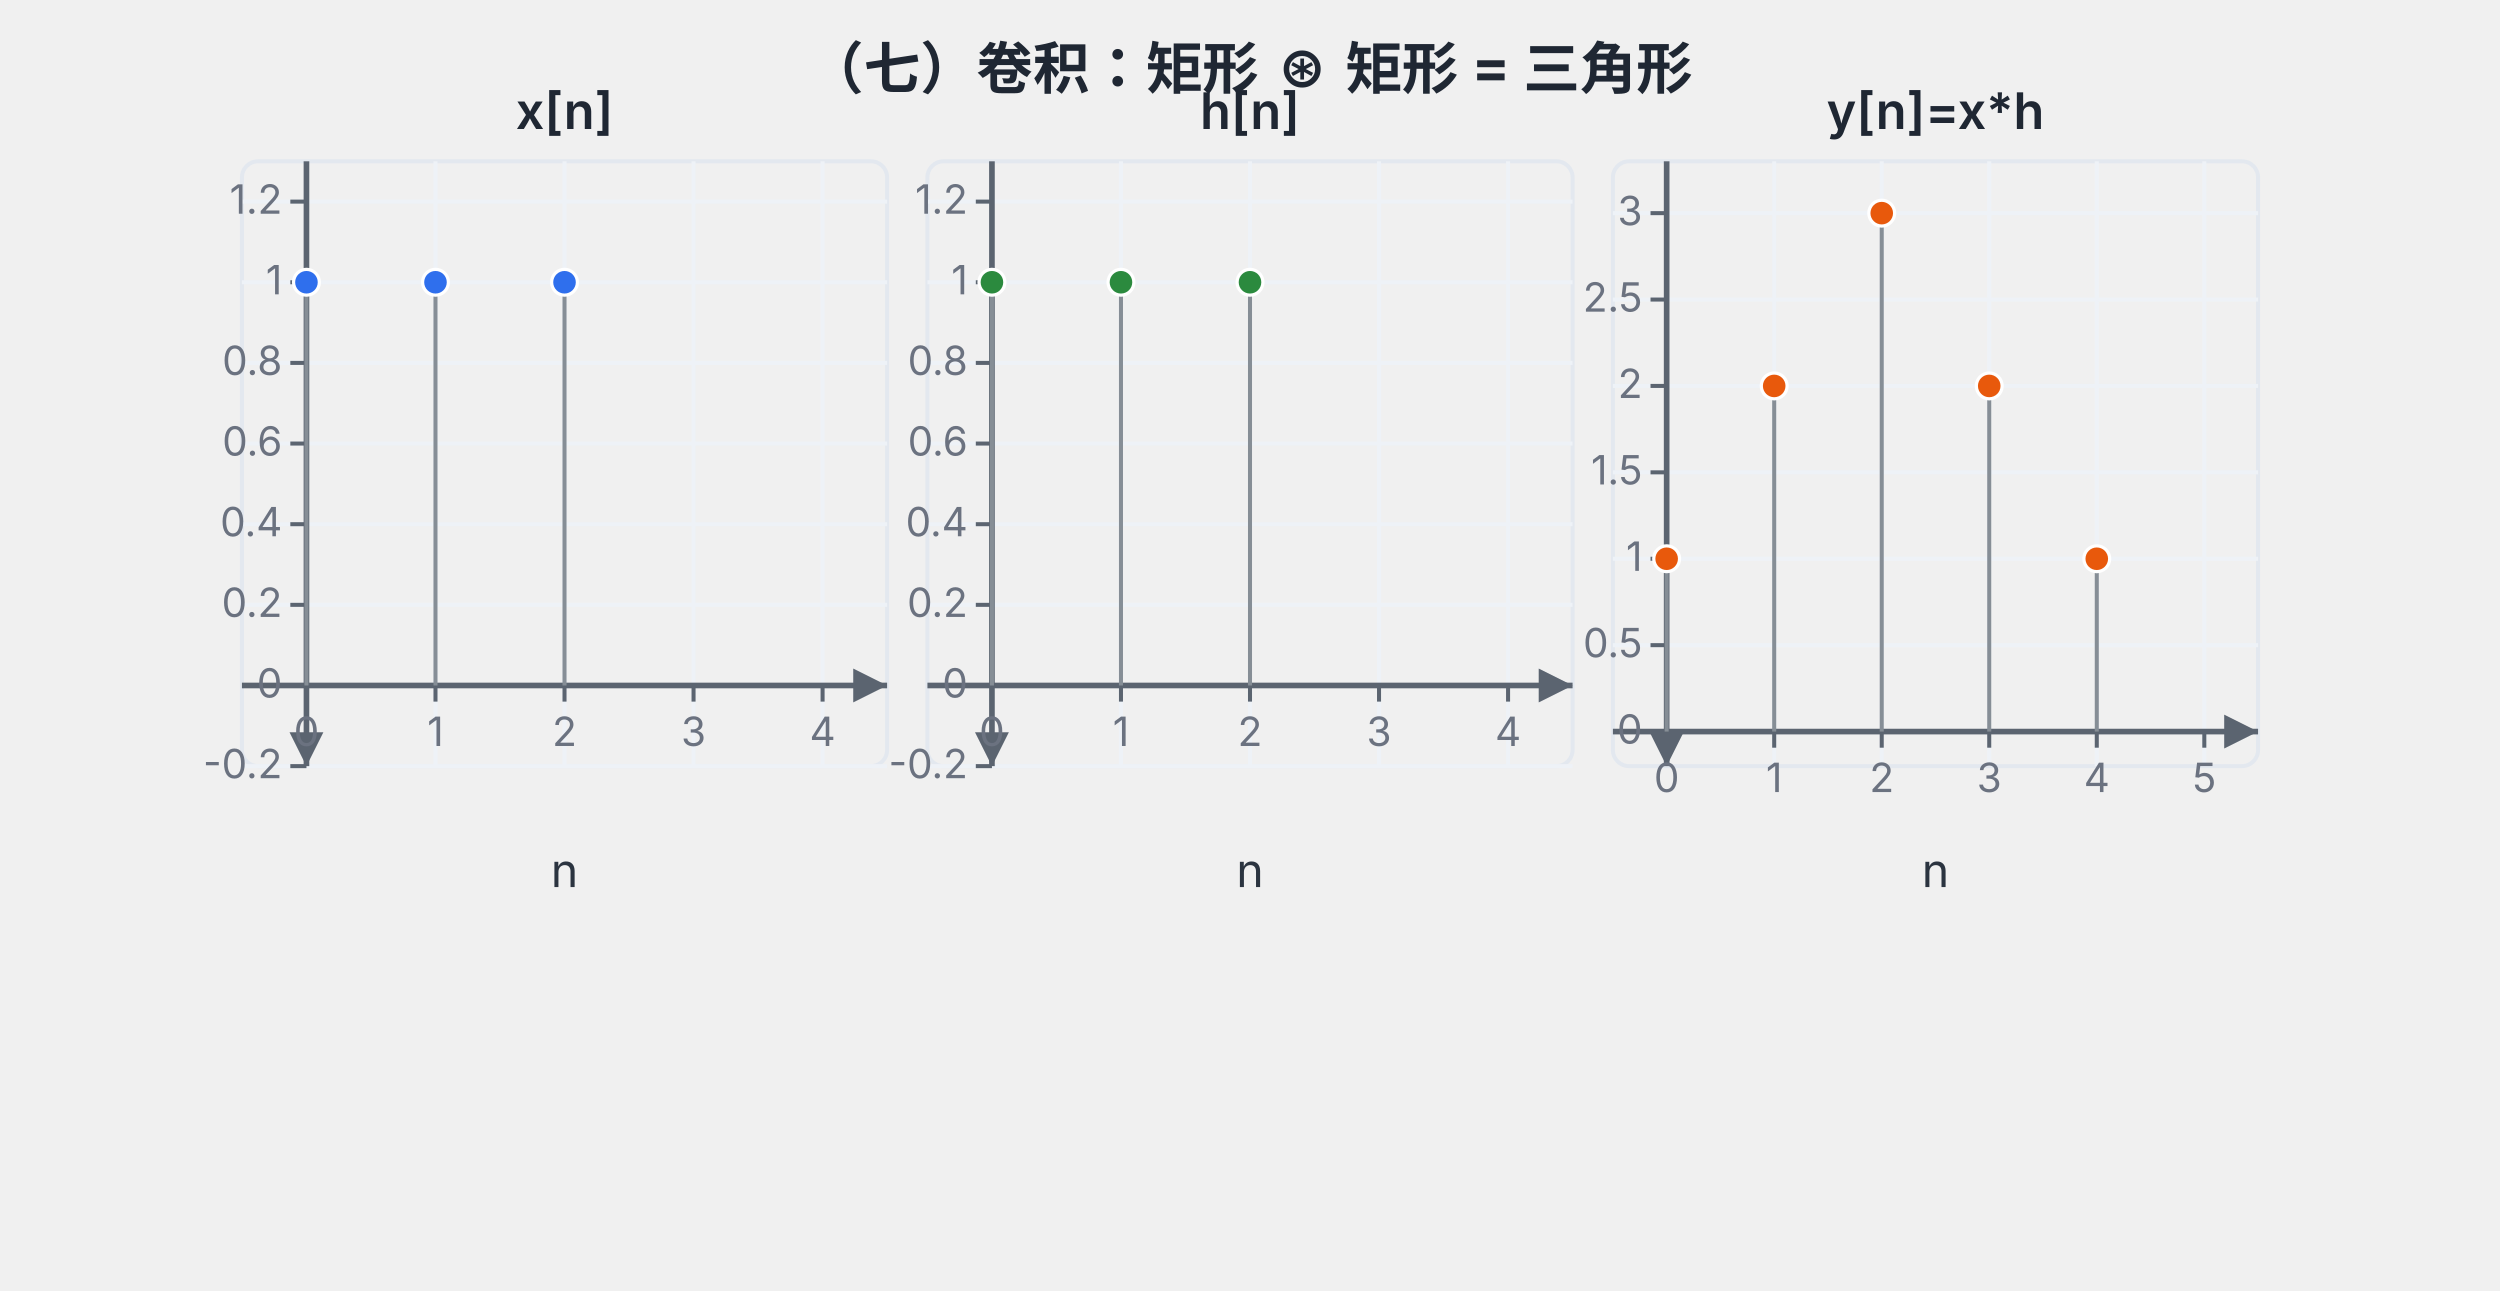
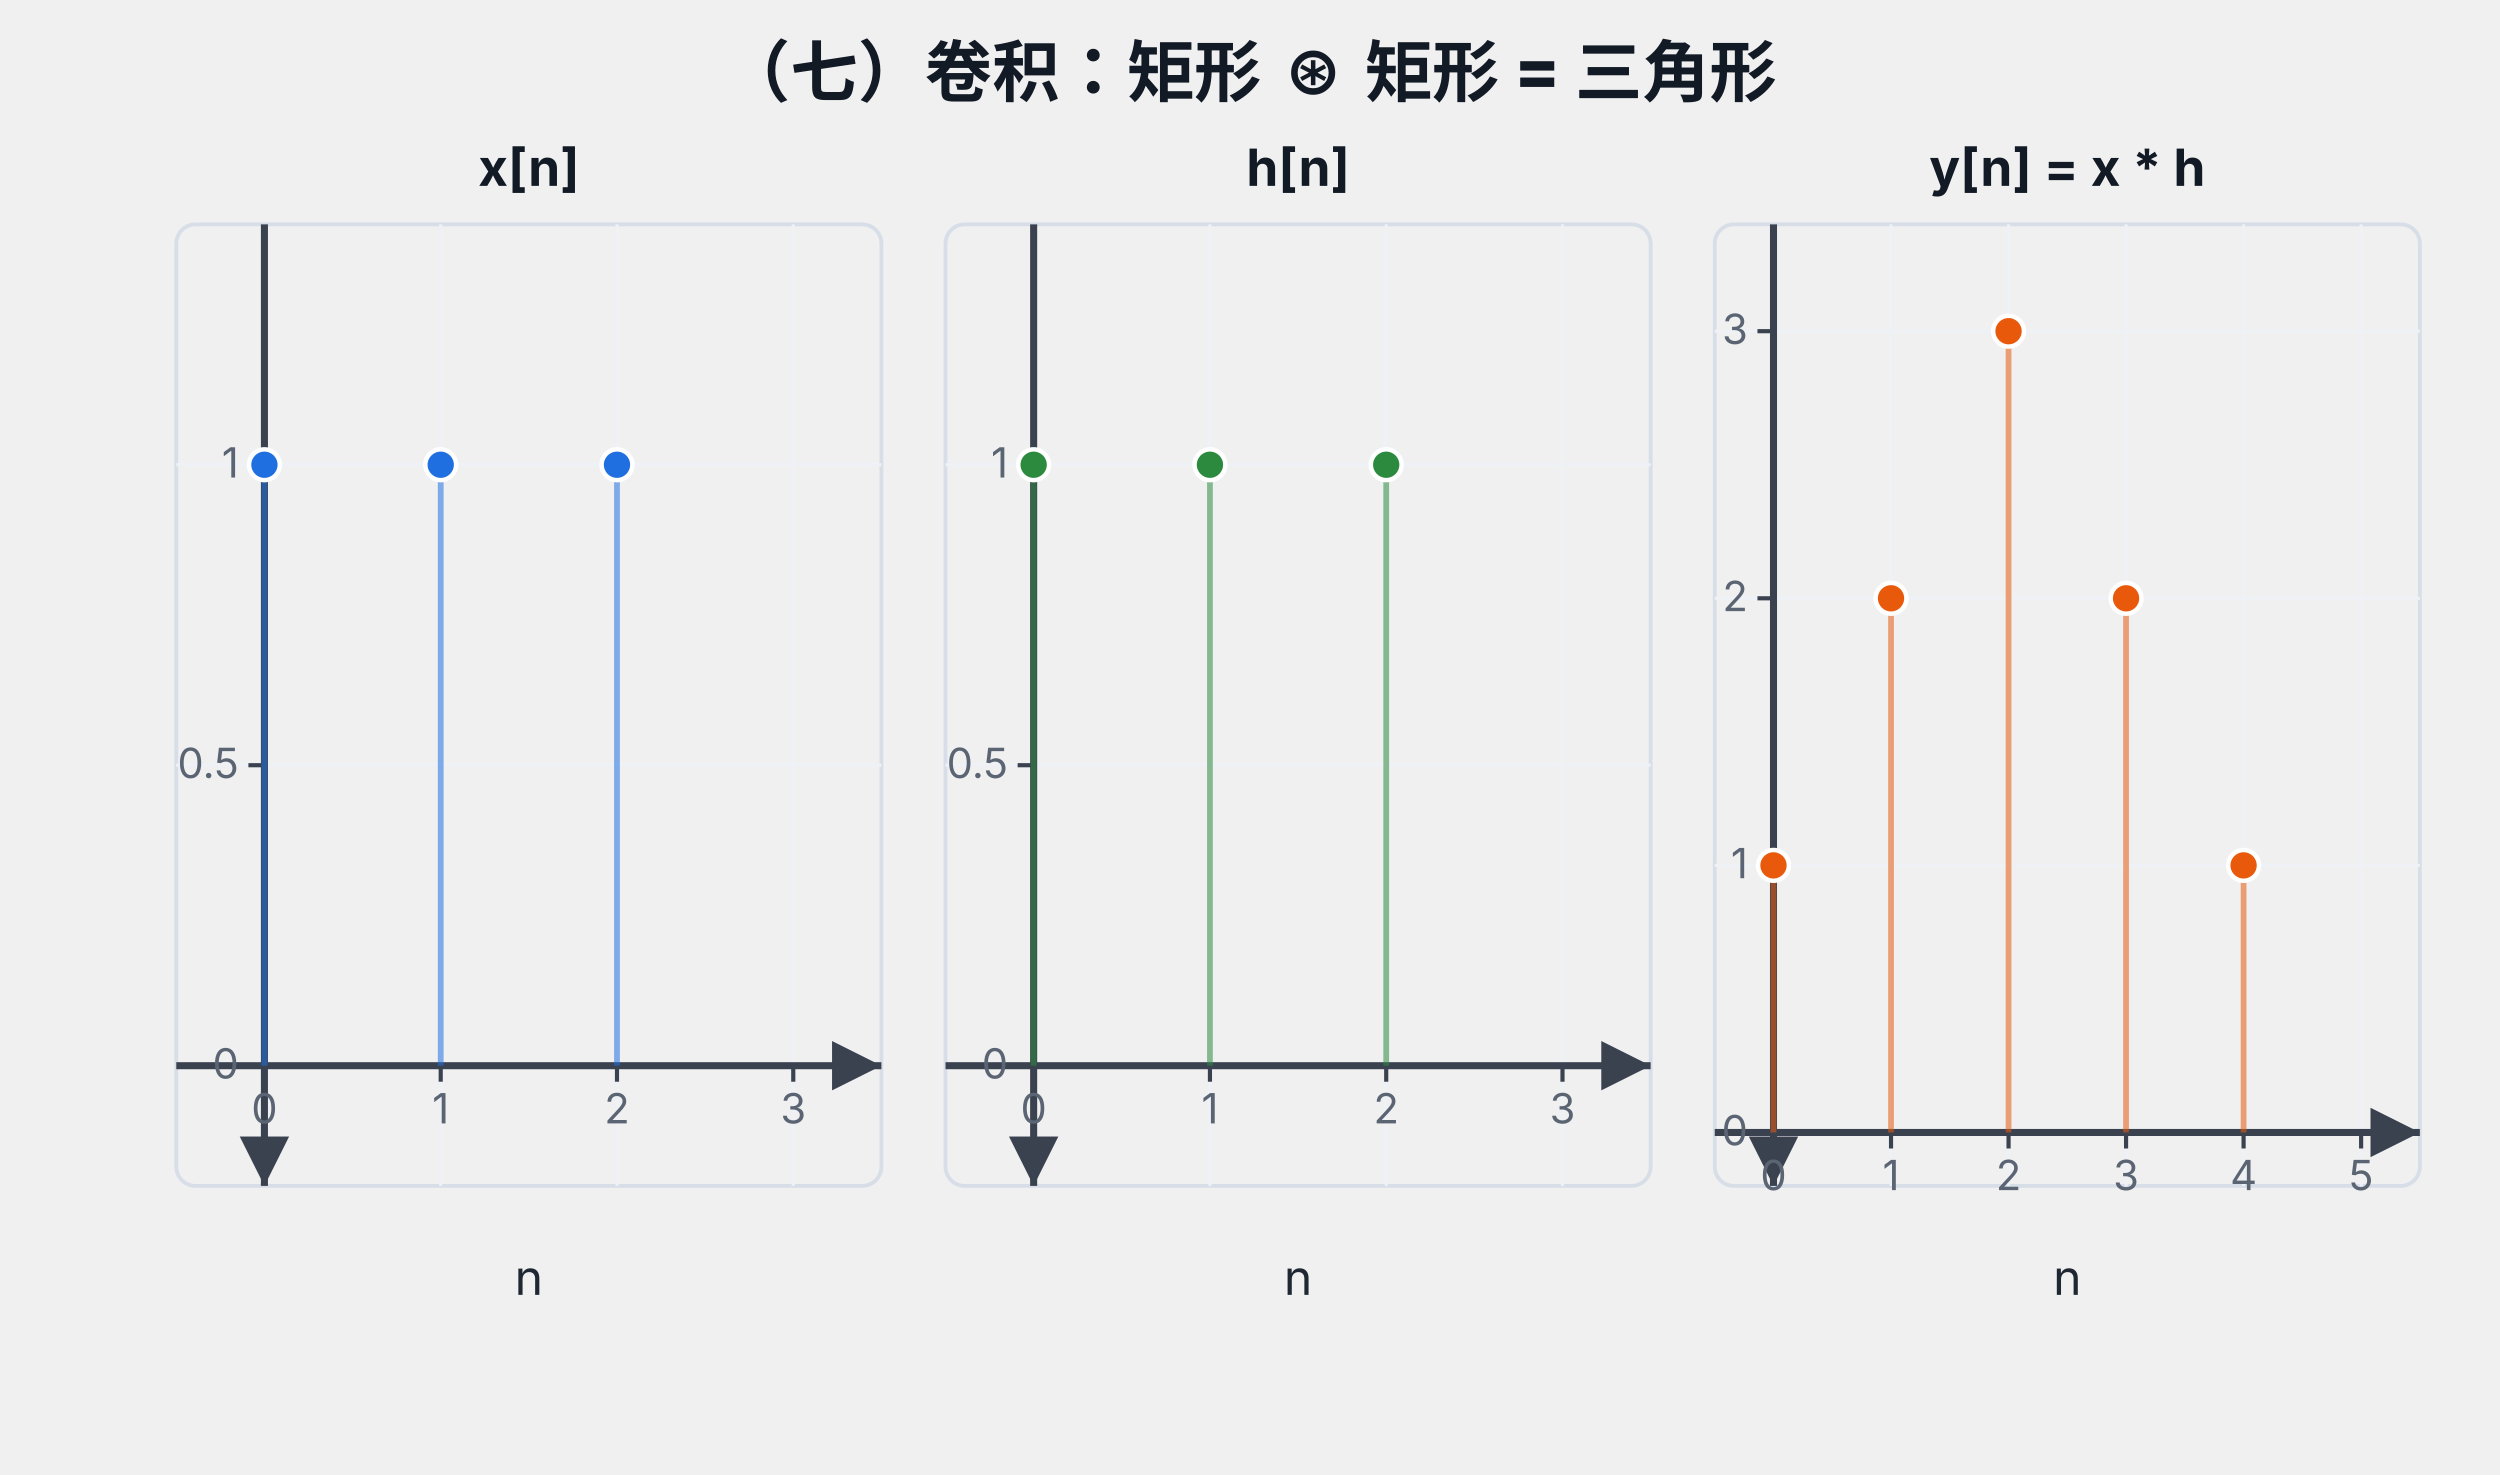
- <svg xmlns="http://www.w3.org/2000/svg" viewBox="0 0 620 320" width="100%" preserveAspectRatio="xMidYMid meet" style="max-width:620px;background:#ffffff;border:1px solid #e3e8ef;border-radius:8px;">
+ <svg xmlns="http://www.w3.org/2000/svg" viewBox="0 0 780 460" width="100%" preserveAspectRatio="xMidYMid meet" style="max-width:780px;background:#ffffff;border:1px solid #d7dee8;border-radius:10px;">
  <defs>
-     <marker id="arr" markerWidth="8" markerHeight="8" refX="6" refY="3" orient="auto" markerUnits="strokeWidth">
-       <path d="M0,0 L6,3 L0,6 Z" fill="#5b6470" />
+     <marker id="arr" markerWidth="10" markerHeight="10" refX="7" refY="3.5" orient="auto" markerUnits="strokeWidth">
+       <path d="M0,0 L7,3.5 L0,7 Z" fill="#3a4250" />
    </marker>
  </defs>
-   <text x="310.0" y="22" font-family="system-ui, -apple-system, 'Segoe UI', 'PingFang SC', 'Microsoft YaHei', sans-serif" font-size="14" font-weight="700" fill="#1f2733" text-anchor="middle">（七）卷积：矩形 ⊛ 矩形 = 三角形</text>
-   <rect x="60.00" y="40.00" width="160.00" height="150.00" fill="none" stroke="#e3e8ef" stroke-width="1" rx="4" />
-   <line x1="76.00" y1="40.00" x2="76.00" y2="190.00" stroke="#eef2f7" stroke-width="1" />
-   <line x1="108.00" y1="40.00" x2="108.00" y2="190.00" stroke="#eef2f7" stroke-width="1" />
-   <line x1="140.00" y1="40.00" x2="140.00" y2="190.00" stroke="#eef2f7" stroke-width="1" />
-   <line x1="172.00" y1="40.00" x2="172.00" y2="190.00" stroke="#eef2f7" stroke-width="1" />
-   <line x1="204.00" y1="40.00" x2="204.00" y2="190.00" stroke="#eef2f7" stroke-width="1" />
-   <line x1="60.00" y1="190.00" x2="220.00" y2="190.00" stroke="#eef2f7" stroke-width="1" />
-   <line x1="60.00" y1="170.00" x2="220.00" y2="170.00" stroke="#eef2f7" stroke-width="1" />
-   <line x1="60.00" y1="150.00" x2="220.00" y2="150.00" stroke="#eef2f7" stroke-width="1" />
-   <line x1="60.00" y1="130.00" x2="220.00" y2="130.00" stroke="#eef2f7" stroke-width="1" />
-   <line x1="60.00" y1="110.00" x2="220.00" y2="110.00" stroke="#eef2f7" stroke-width="1" />
-   <line x1="60.00" y1="90.00" x2="220.00" y2="90.00" stroke="#eef2f7" stroke-width="1" />
-   <line x1="60.00" y1="70.00" x2="220.00" y2="70.00" stroke="#eef2f7" stroke-width="1" />
-   <line x1="60.00" y1="50.00" x2="220.00" y2="50.00" stroke="#eef2f7" stroke-width="1" />
-   <line x1="60.00" y1="170.00" x2="220.00" y2="170.00" stroke="#5b6470" stroke-width="1.4" marker-end="url(#arr)" />
-   <line x1="76.00" y1="40.00" x2="76.00" y2="190.00" stroke="#5b6470" stroke-width="1.4" marker-end="url(#arr)" />
-   <line x1="76.00" y1="170.00" x2="76.00" y2="174.00" stroke="#5b6470" stroke-width="1" />
-   <text x="76.00" y="185.00" font-family="system-ui, -apple-system, 'Segoe UI', 'PingFang SC', 'Microsoft YaHei', sans-serif" font-size="10" fill="#6b7280" text-anchor="middle">0</text>
-   <line x1="108.00" y1="170.00" x2="108.00" y2="174.00" stroke="#5b6470" stroke-width="1" />
-   <text x="108.00" y="185.00" font-family="system-ui, -apple-system, 'Segoe UI', 'PingFang SC', 'Microsoft YaHei', sans-serif" font-size="10" fill="#6b7280" text-anchor="middle">1</text>
-   <line x1="140.00" y1="170.00" x2="140.00" y2="174.00" stroke="#5b6470" stroke-width="1" />
-   <text x="140.00" y="185.00" font-family="system-ui, -apple-system, 'Segoe UI', 'PingFang SC', 'Microsoft YaHei', sans-serif" font-size="10" fill="#6b7280" text-anchor="middle">2</text>
-   <line x1="172.00" y1="170.00" x2="172.00" y2="174.00" stroke="#5b6470" stroke-width="1" />
-   <text x="172.00" y="185.00" font-family="system-ui, -apple-system, 'Segoe UI', 'PingFang SC', 'Microsoft YaHei', sans-serif" font-size="10" fill="#6b7280" text-anchor="middle">3</text>
-   <line x1="204.00" y1="170.00" x2="204.00" y2="174.00" stroke="#5b6470" stroke-width="1" />
-   <text x="204.00" y="185.00" font-family="system-ui, -apple-system, 'Segoe UI', 'PingFang SC', 'Microsoft YaHei', sans-serif" font-size="10" fill="#6b7280" text-anchor="middle">4</text>
-   <line x1="76.00" y1="190.00" x2="72.00" y2="190.00" stroke="#5b6470" stroke-width="1" />
-   <text x="70.00" y="193.00" font-family="system-ui, -apple-system, 'Segoe UI', 'PingFang SC', 'Microsoft YaHei', sans-serif" font-size="10" fill="#6b7280" text-anchor="end">-0.2</text>
-   <line x1="76.00" y1="170.00" x2="72.00" y2="170.00" stroke="#5b6470" stroke-width="1" />
-   <text x="70.00" y="173.00" font-family="system-ui, -apple-system, 'Segoe UI', 'PingFang SC', 'Microsoft YaHei', sans-serif" font-size="10" fill="#6b7280" text-anchor="end">0</text>
-   <line x1="76.00" y1="150.00" x2="72.00" y2="150.00" stroke="#5b6470" stroke-width="1" />
-   <text x="70.00" y="153.00" font-family="system-ui, -apple-system, 'Segoe UI', 'PingFang SC', 'Microsoft YaHei', sans-serif" font-size="10" fill="#6b7280" text-anchor="end">0.2</text>
-   <line x1="76.00" y1="130.00" x2="72.00" y2="130.00" stroke="#5b6470" stroke-width="1" />
-   <text x="70.00" y="133.00" font-family="system-ui, -apple-system, 'Segoe UI', 'PingFang SC', 'Microsoft YaHei', sans-serif" font-size="10" fill="#6b7280" text-anchor="end">0.4</text>
-   <line x1="76.00" y1="110.00" x2="72.00" y2="110.00" stroke="#5b6470" stroke-width="1" />
-   <text x="70.00" y="113.00" font-family="system-ui, -apple-system, 'Segoe UI', 'PingFang SC', 'Microsoft YaHei', sans-serif" font-size="10" fill="#6b7280" text-anchor="end">0.6</text>
-   <line x1="76.00" y1="90.00" x2="72.00" y2="90.00" stroke="#5b6470" stroke-width="1" />
-   <text x="70.00" y="93.00" font-family="system-ui, -apple-system, 'Segoe UI', 'PingFang SC', 'Microsoft YaHei', sans-serif" font-size="10" fill="#6b7280" text-anchor="end">0.8</text>
-   <line x1="76.00" y1="70.00" x2="72.00" y2="70.00" stroke="#5b6470" stroke-width="1" />
-   <text x="70.00" y="73.00" font-family="system-ui, -apple-system, 'Segoe UI', 'PingFang SC', 'Microsoft YaHei', sans-serif" font-size="10" fill="#6b7280" text-anchor="end">1</text>
-   <line x1="76.00" y1="50.00" x2="72.00" y2="50.00" stroke="#5b6470" stroke-width="1" />
-   <text x="70.00" y="53.00" font-family="system-ui, -apple-system, 'Segoe UI', 'PingFang SC', 'Microsoft YaHei', sans-serif" font-size="10" fill="#6b7280" text-anchor="end">1.2</text>
-   <text x="140.00" y="220.00" font-family="system-ui, -apple-system, 'Segoe UI', 'PingFang SC', 'Microsoft YaHei', sans-serif" font-size="11.5" fill="#2b3440" text-anchor="middle">n</text>
-   <text x="140.00" y="32.00" font-family="system-ui, -apple-system, 'Segoe UI', 'PingFang SC', 'Microsoft YaHei', sans-serif" font-size="12.5" fill="#1f2733" font-weight="600" text-anchor="middle">x[n]</text>
-   <line x1="76.00" y1="170.00" x2="76.00" y2="70.00" stroke="#868e96" stroke-width="1" />
-   <circle cx="76.00" cy="70.00" r="3.2" fill="#2f6fed" stroke="#fff" stroke-width="0.8" />
-   <line x1="108.00" y1="170.00" x2="108.00" y2="70.00" stroke="#868e96" stroke-width="1" />
-   <circle cx="108.00" cy="70.00" r="3.2" fill="#2f6fed" stroke="#fff" stroke-width="0.8" />
-   <line x1="140.00" y1="170.00" x2="140.00" y2="70.00" stroke="#868e96" stroke-width="1" />
-   <circle cx="140.00" cy="70.00" r="3.2" fill="#2f6fed" stroke="#fff" stroke-width="0.8" />
-   <rect x="230.00" y="40.00" width="160.00" height="150.00" fill="none" stroke="#e3e8ef" stroke-width="1" rx="4" />
-   <line x1="246.00" y1="40.00" x2="246.00" y2="190.00" stroke="#eef2f7" stroke-width="1" />
-   <line x1="278.00" y1="40.00" x2="278.00" y2="190.00" stroke="#eef2f7" stroke-width="1" />
-   <line x1="310.00" y1="40.00" x2="310.00" y2="190.00" stroke="#eef2f7" stroke-width="1" />
-   <line x1="342.00" y1="40.00" x2="342.00" y2="190.00" stroke="#eef2f7" stroke-width="1" />
-   <line x1="374.00" y1="40.00" x2="374.00" y2="190.00" stroke="#eef2f7" stroke-width="1" />
-   <line x1="230.00" y1="190.00" x2="390.00" y2="190.00" stroke="#eef2f7" stroke-width="1" />
-   <line x1="230.00" y1="170.00" x2="390.00" y2="170.00" stroke="#eef2f7" stroke-width="1" />
-   <line x1="230.00" y1="150.00" x2="390.00" y2="150.00" stroke="#eef2f7" stroke-width="1" />
-   <line x1="230.00" y1="130.00" x2="390.00" y2="130.00" stroke="#eef2f7" stroke-width="1" />
-   <line x1="230.00" y1="110.00" x2="390.00" y2="110.00" stroke="#eef2f7" stroke-width="1" />
-   <line x1="230.00" y1="90.00" x2="390.00" y2="90.00" stroke="#eef2f7" stroke-width="1" />
-   <line x1="230.00" y1="70.00" x2="390.00" y2="70.00" stroke="#eef2f7" stroke-width="1" />
-   <line x1="230.00" y1="50.00" x2="390.00" y2="50.00" stroke="#eef2f7" stroke-width="1" />
-   <line x1="230.00" y1="170.00" x2="390.00" y2="170.00" stroke="#5b6470" stroke-width="1.4" marker-end="url(#arr)" />
-   <line x1="246.00" y1="40.00" x2="246.00" y2="190.00" stroke="#5b6470" stroke-width="1.4" marker-end="url(#arr)" />
-   <line x1="246.00" y1="170.00" x2="246.00" y2="174.00" stroke="#5b6470" stroke-width="1" />
-   <text x="246.00" y="185.00" font-family="system-ui, -apple-system, 'Segoe UI', 'PingFang SC', 'Microsoft YaHei', sans-serif" font-size="10" fill="#6b7280" text-anchor="middle">0</text>
-   <line x1="278.00" y1="170.00" x2="278.00" y2="174.00" stroke="#5b6470" stroke-width="1" />
-   <text x="278.00" y="185.00" font-family="system-ui, -apple-system, 'Segoe UI', 'PingFang SC', 'Microsoft YaHei', sans-serif" font-size="10" fill="#6b7280" text-anchor="middle">1</text>
-   <line x1="310.00" y1="170.00" x2="310.00" y2="174.00" stroke="#5b6470" stroke-width="1" />
-   <text x="310.00" y="185.00" font-family="system-ui, -apple-system, 'Segoe UI', 'PingFang SC', 'Microsoft YaHei', sans-serif" font-size="10" fill="#6b7280" text-anchor="middle">2</text>
-   <line x1="342.00" y1="170.00" x2="342.00" y2="174.00" stroke="#5b6470" stroke-width="1" />
-   <text x="342.00" y="185.00" font-family="system-ui, -apple-system, 'Segoe UI', 'PingFang SC', 'Microsoft YaHei', sans-serif" font-size="10" fill="#6b7280" text-anchor="middle">3</text>
-   <line x1="374.00" y1="170.00" x2="374.00" y2="174.00" stroke="#5b6470" stroke-width="1" />
-   <text x="374.00" y="185.00" font-family="system-ui, -apple-system, 'Segoe UI', 'PingFang SC', 'Microsoft YaHei', sans-serif" font-size="10" fill="#6b7280" text-anchor="middle">4</text>
-   <line x1="246.00" y1="190.00" x2="242.00" y2="190.00" stroke="#5b6470" stroke-width="1" />
-   <text x="240.00" y="193.00" font-family="system-ui, -apple-system, 'Segoe UI', 'PingFang SC', 'Microsoft YaHei', sans-serif" font-size="10" fill="#6b7280" text-anchor="end">-0.2</text>
-   <line x1="246.00" y1="170.00" x2="242.00" y2="170.00" stroke="#5b6470" stroke-width="1" />
-   <text x="240.00" y="173.00" font-family="system-ui, -apple-system, 'Segoe UI', 'PingFang SC', 'Microsoft YaHei', sans-serif" font-size="10" fill="#6b7280" text-anchor="end">0</text>
-   <line x1="246.00" y1="150.00" x2="242.00" y2="150.00" stroke="#5b6470" stroke-width="1" />
-   <text x="240.00" y="153.00" font-family="system-ui, -apple-system, 'Segoe UI', 'PingFang SC', 'Microsoft YaHei', sans-serif" font-size="10" fill="#6b7280" text-anchor="end">0.2</text>
-   <line x1="246.00" y1="130.00" x2="242.00" y2="130.00" stroke="#5b6470" stroke-width="1" />
-   <text x="240.00" y="133.00" font-family="system-ui, -apple-system, 'Segoe UI', 'PingFang SC', 'Microsoft YaHei', sans-serif" font-size="10" fill="#6b7280" text-anchor="end">0.4</text>
-   <line x1="246.00" y1="110.00" x2="242.00" y2="110.00" stroke="#5b6470" stroke-width="1" />
-   <text x="240.00" y="113.00" font-family="system-ui, -apple-system, 'Segoe UI', 'PingFang SC', 'Microsoft YaHei', sans-serif" font-size="10" fill="#6b7280" text-anchor="end">0.6</text>
-   <line x1="246.00" y1="90.00" x2="242.00" y2="90.00" stroke="#5b6470" stroke-width="1" />
-   <text x="240.00" y="93.00" font-family="system-ui, -apple-system, 'Segoe UI', 'PingFang SC', 'Microsoft YaHei', sans-serif" font-size="10" fill="#6b7280" text-anchor="end">0.8</text>
-   <line x1="246.00" y1="70.00" x2="242.00" y2="70.00" stroke="#5b6470" stroke-width="1" />
-   <text x="240.00" y="73.00" font-family="system-ui, -apple-system, 'Segoe UI', 'PingFang SC', 'Microsoft YaHei', sans-serif" font-size="10" fill="#6b7280" text-anchor="end">1</text>
-   <line x1="246.00" y1="50.00" x2="242.00" y2="50.00" stroke="#5b6470" stroke-width="1" />
-   <text x="240.00" y="53.00" font-family="system-ui, -apple-system, 'Segoe UI', 'PingFang SC', 'Microsoft YaHei', sans-serif" font-size="10" fill="#6b7280" text-anchor="end">1.2</text>
-   <text x="310.00" y="220.00" font-family="system-ui, -apple-system, 'Segoe UI', 'PingFang SC', 'Microsoft YaHei', sans-serif" font-size="11.5" fill="#2b3440" text-anchor="middle">n</text>
-   <text x="310.00" y="32.00" font-family="system-ui, -apple-system, 'Segoe UI', 'PingFang SC', 'Microsoft YaHei', sans-serif" font-size="12.5" fill="#1f2733" font-weight="600" text-anchor="middle">h[n]</text>
-   <line x1="246.00" y1="170.00" x2="246.00" y2="70.00" stroke="#868e96" stroke-width="1" />
-   <circle cx="246.00" cy="70.00" r="3.2" fill="#2b8a3e" stroke="#fff" stroke-width="0.8" />
-   <line x1="278.00" y1="170.00" x2="278.00" y2="70.00" stroke="#868e96" stroke-width="1" />
-   <circle cx="278.00" cy="70.00" r="3.2" fill="#2b8a3e" stroke="#fff" stroke-width="0.8" />
-   <line x1="310.00" y1="170.00" x2="310.00" y2="70.00" stroke="#868e96" stroke-width="1" />
-   <circle cx="310.00" cy="70.00" r="3.2" fill="#2b8a3e" stroke="#fff" stroke-width="0.8" />
-   <rect x="400.00" y="40.00" width="160.00" height="150.00" fill="none" stroke="#e3e8ef" stroke-width="1" rx="4" />
-   <line x1="413.33" y1="40.00" x2="413.33" y2="190.00" stroke="#eef2f7" stroke-width="1" />
-   <line x1="440.00" y1="40.00" x2="440.00" y2="190.00" stroke="#eef2f7" stroke-width="1" />
-   <line x1="466.67" y1="40.00" x2="466.67" y2="190.00" stroke="#eef2f7" stroke-width="1" />
-   <line x1="493.33" y1="40.00" x2="493.33" y2="190.00" stroke="#eef2f7" stroke-width="1" />
-   <line x1="520.00" y1="40.00" x2="520.00" y2="190.00" stroke="#eef2f7" stroke-width="1" />
-   <line x1="546.67" y1="40.00" x2="546.67" y2="190.00" stroke="#eef2f7" stroke-width="1" />
-   <line x1="400.00" y1="181.43" x2="560.00" y2="181.43" stroke="#eef2f7" stroke-width="1" />
-   <line x1="400.00" y1="160.00" x2="560.00" y2="160.00" stroke="#eef2f7" stroke-width="1" />
-   <line x1="400.00" y1="138.57" x2="560.00" y2="138.57" stroke="#eef2f7" stroke-width="1" />
-   <line x1="400.00" y1="117.14" x2="560.00" y2="117.14" stroke="#eef2f7" stroke-width="1" />
-   <line x1="400.00" y1="95.71" x2="560.00" y2="95.71" stroke="#eef2f7" stroke-width="1" />
-   <line x1="400.00" y1="74.29" x2="560.00" y2="74.29" stroke="#eef2f7" stroke-width="1" />
-   <line x1="400.00" y1="52.86" x2="560.00" y2="52.86" stroke="#eef2f7" stroke-width="1" />
-   <line x1="400.00" y1="181.43" x2="560.00" y2="181.43" stroke="#5b6470" stroke-width="1.4" marker-end="url(#arr)" />
-   <line x1="413.33" y1="40.00" x2="413.33" y2="190.00" stroke="#5b6470" stroke-width="1.4" marker-end="url(#arr)" />
-   <line x1="413.33" y1="181.43" x2="413.33" y2="185.43" stroke="#5b6470" stroke-width="1" />
-   <text x="413.33" y="196.43" font-family="system-ui, -apple-system, 'Segoe UI', 'PingFang SC', 'Microsoft YaHei', sans-serif" font-size="10" fill="#6b7280" text-anchor="middle">0</text>
-   <line x1="440.00" y1="181.43" x2="440.00" y2="185.43" stroke="#5b6470" stroke-width="1" />
-   <text x="440.00" y="196.43" font-family="system-ui, -apple-system, 'Segoe UI', 'PingFang SC', 'Microsoft YaHei', sans-serif" font-size="10" fill="#6b7280" text-anchor="middle">1</text>
-   <line x1="466.67" y1="181.43" x2="466.67" y2="185.43" stroke="#5b6470" stroke-width="1" />
-   <text x="466.67" y="196.43" font-family="system-ui, -apple-system, 'Segoe UI', 'PingFang SC', 'Microsoft YaHei', sans-serif" font-size="10" fill="#6b7280" text-anchor="middle">2</text>
-   <line x1="493.33" y1="181.43" x2="493.33" y2="185.43" stroke="#5b6470" stroke-width="1" />
-   <text x="493.33" y="196.43" font-family="system-ui, -apple-system, 'Segoe UI', 'PingFang SC', 'Microsoft YaHei', sans-serif" font-size="10" fill="#6b7280" text-anchor="middle">3</text>
-   <line x1="520.00" y1="181.43" x2="520.00" y2="185.43" stroke="#5b6470" stroke-width="1" />
-   <text x="520.00" y="196.43" font-family="system-ui, -apple-system, 'Segoe UI', 'PingFang SC', 'Microsoft YaHei', sans-serif" font-size="10" fill="#6b7280" text-anchor="middle">4</text>
-   <line x1="546.67" y1="181.43" x2="546.67" y2="185.43" stroke="#5b6470" stroke-width="1" />
-   <text x="546.67" y="196.43" font-family="system-ui, -apple-system, 'Segoe UI', 'PingFang SC', 'Microsoft YaHei', sans-serif" font-size="10" fill="#6b7280" text-anchor="middle">5</text>
-   <line x1="413.33" y1="181.43" x2="409.33" y2="181.43" stroke="#5b6470" stroke-width="1" />
-   <text x="407.33" y="184.43" font-family="system-ui, -apple-system, 'Segoe UI', 'PingFang SC', 'Microsoft YaHei', sans-serif" font-size="10" fill="#6b7280" text-anchor="end">0</text>
-   <line x1="413.33" y1="160.00" x2="409.33" y2="160.00" stroke="#5b6470" stroke-width="1" />
-   <text x="407.33" y="163.00" font-family="system-ui, -apple-system, 'Segoe UI', 'PingFang SC', 'Microsoft YaHei', sans-serif" font-size="10" fill="#6b7280" text-anchor="end">0.5</text>
-   <line x1="413.33" y1="138.57" x2="409.33" y2="138.57" stroke="#5b6470" stroke-width="1" />
-   <text x="407.33" y="141.57" font-family="system-ui, -apple-system, 'Segoe UI', 'PingFang SC', 'Microsoft YaHei', sans-serif" font-size="10" fill="#6b7280" text-anchor="end">1</text>
-   <line x1="413.33" y1="117.14" x2="409.33" y2="117.14" stroke="#5b6470" stroke-width="1" />
-   <text x="407.33" y="120.14" font-family="system-ui, -apple-system, 'Segoe UI', 'PingFang SC', 'Microsoft YaHei', sans-serif" font-size="10" fill="#6b7280" text-anchor="end">1.5</text>
-   <line x1="413.33" y1="95.71" x2="409.33" y2="95.71" stroke="#5b6470" stroke-width="1" />
-   <text x="407.33" y="98.71" font-family="system-ui, -apple-system, 'Segoe UI', 'PingFang SC', 'Microsoft YaHei', sans-serif" font-size="10" fill="#6b7280" text-anchor="end">2</text>
-   <line x1="413.33" y1="74.29" x2="409.33" y2="74.29" stroke="#5b6470" stroke-width="1" />
-   <text x="407.33" y="77.29" font-family="system-ui, -apple-system, 'Segoe UI', 'PingFang SC', 'Microsoft YaHei', sans-serif" font-size="10" fill="#6b7280" text-anchor="end">2.5</text>
-   <line x1="413.33" y1="52.86" x2="409.33" y2="52.86" stroke="#5b6470" stroke-width="1" />
-   <text x="407.33" y="55.86" font-family="system-ui, -apple-system, 'Segoe UI', 'PingFang SC', 'Microsoft YaHei', sans-serif" font-size="10" fill="#6b7280" text-anchor="end">3</text>
-   <text x="480.00" y="220.00" font-family="system-ui, -apple-system, 'Segoe UI', 'PingFang SC', 'Microsoft YaHei', sans-serif" font-size="11.5" fill="#2b3440" text-anchor="middle">n</text>
-   <text x="480.00" y="32.00" font-family="system-ui, -apple-system, 'Segoe UI', 'PingFang SC', 'Microsoft YaHei', sans-serif" font-size="12.5" fill="#1f2733" font-weight="600" text-anchor="middle">y[n]=x*h</text>
-   <line x1="413.33" y1="181.43" x2="413.33" y2="138.57" stroke="#868e96" stroke-width="1" />
-   <circle cx="413.33" cy="138.57" r="3.2" fill="#e8590c" stroke="#fff" stroke-width="0.8" />
-   <line x1="440.00" y1="181.43" x2="440.00" y2="95.71" stroke="#868e96" stroke-width="1" />
-   <circle cx="440.00" cy="95.71" r="3.2" fill="#e8590c" stroke="#fff" stroke-width="0.8" />
-   <line x1="466.67" y1="181.43" x2="466.67" y2="52.86" stroke="#868e96" stroke-width="1" />
-   <circle cx="466.67" cy="52.86" r="3.2" fill="#e8590c" stroke="#fff" stroke-width="0.8" />
-   <line x1="493.33" y1="181.43" x2="493.33" y2="95.71" stroke="#868e96" stroke-width="1" />
-   <circle cx="493.33" cy="95.71" r="3.2" fill="#e8590c" stroke="#fff" stroke-width="0.8" />
-   <line x1="520.00" y1="181.43" x2="520.00" y2="138.57" stroke="#868e96" stroke-width="1" />
-   <circle cx="520.00" cy="138.57" r="3.2" fill="#e8590c" stroke="#fff" stroke-width="0.8" />
+   <text x="390.0" y="30" font-family="system-ui, -apple-system, 'Segoe UI', 'PingFang SC', 'Microsoft YaHei', sans-serif" font-size="21" font-weight="800" fill="#121a26" text-anchor="middle">（七）卷积：矩形 ⊛ 矩形 = 三角形</text>
+   <rect x="55.00" y="70.00" width="220.00" height="300.00" fill="none" stroke="#d7dee8" stroke-width="1.2" rx="6" />
+   <line x1="82.50" y1="70.00" x2="82.50" y2="370.00" stroke="#eef1f6" stroke-width="1" />
+   <line x1="137.50" y1="70.00" x2="137.50" y2="370.00" stroke="#eef1f6" stroke-width="1" />
+   <line x1="192.50" y1="70.00" x2="192.50" y2="370.00" stroke="#eef1f6" stroke-width="1" />
+   <line x1="247.50" y1="70.00" x2="247.50" y2="370.00" stroke="#eef1f6" stroke-width="1" />
+   <line x1="55.00" y1="332.50" x2="275.00" y2="332.50" stroke="#eef1f6" stroke-width="1" />
+   <line x1="55.00" y1="238.75" x2="275.00" y2="238.75" stroke="#eef1f6" stroke-width="1" />
+   <line x1="55.00" y1="145.00" x2="275.00" y2="145.00" stroke="#eef1f6" stroke-width="1" />
+   <line x1="55.00" y1="332.50" x2="275.00" y2="332.50" stroke="#3a4250" stroke-width="2.2" marker-end="url(#arr)" />
+   <line x1="82.50" y1="70.00" x2="82.50" y2="370.00" stroke="#3a4250" stroke-width="2.2" marker-end="url(#arr)" />
+   <line x1="82.50" y1="332.50" x2="82.50" y2="337.50" stroke="#3a4250" stroke-width="1.3" />
+   <text x="82.50" y="350.50" font-family="system-ui, -apple-system, 'Segoe UI', 'PingFang SC', 'Microsoft YaHei', sans-serif" font-size="13" fill="#5a6472" text-anchor="middle">0</text>
+   <line x1="137.50" y1="332.50" x2="137.50" y2="337.50" stroke="#3a4250" stroke-width="1.3" />
+   <text x="137.50" y="350.50" font-family="system-ui, -apple-system, 'Segoe UI', 'PingFang SC', 'Microsoft YaHei', sans-serif" font-size="13" fill="#5a6472" text-anchor="middle">1</text>
+   <line x1="192.50" y1="332.50" x2="192.50" y2="337.50" stroke="#3a4250" stroke-width="1.3" />
+   <text x="192.50" y="350.50" font-family="system-ui, -apple-system, 'Segoe UI', 'PingFang SC', 'Microsoft YaHei', sans-serif" font-size="13" fill="#5a6472" text-anchor="middle">2</text>
+   <line x1="247.50" y1="332.50" x2="247.50" y2="337.50" stroke="#3a4250" stroke-width="1.3" />
+   <text x="247.50" y="350.50" font-family="system-ui, -apple-system, 'Segoe UI', 'PingFang SC', 'Microsoft YaHei', sans-serif" font-size="13" fill="#5a6472" text-anchor="middle">3</text>
+   <line x1="82.50" y1="332.50" x2="77.50" y2="332.50" stroke="#3a4250" stroke-width="1.3" />
+   <text x="74.50" y="336.50" font-family="system-ui, -apple-system, 'Segoe UI', 'PingFang SC', 'Microsoft YaHei', sans-serif" font-size="13" fill="#5a6472" text-anchor="end">0</text>
+   <line x1="82.50" y1="238.75" x2="77.50" y2="238.75" stroke="#3a4250" stroke-width="1.3" />
+   <text x="74.50" y="242.75" font-family="system-ui, -apple-system, 'Segoe UI', 'PingFang SC', 'Microsoft YaHei', sans-serif" font-size="13" fill="#5a6472" text-anchor="end">0.5</text>
+   <line x1="82.50" y1="145.00" x2="77.50" y2="145.00" stroke="#3a4250" stroke-width="1.3" />
+   <text x="74.50" y="149.00" font-family="system-ui, -apple-system, 'Segoe UI', 'PingFang SC', 'Microsoft YaHei', sans-serif" font-size="13" fill="#5a6472" text-anchor="end">1</text>
+   <text x="165.00" y="404.00" font-family="system-ui, -apple-system, 'Segoe UI', 'PingFang SC', 'Microsoft YaHei', sans-serif" font-size="15" fill="#1f2733" text-anchor="middle">n</text>
+   <text x="165.00" y="58.00" font-family="system-ui, -apple-system, 'Segoe UI', 'PingFang SC', 'Microsoft YaHei', sans-serif" font-size="16" fill="#121a26" font-weight="700" text-anchor="middle">x[n]</text>
+   <line x1="82.50" y1="332.50" x2="82.50" y2="145.00" stroke="#1f6fe0" stroke-width="1.8" opacity="0.55" />
+   <circle cx="82.50" cy="145.00" r="4.8" fill="#1f6fe0" stroke="#fff" stroke-width="1.4" />
+   <line x1="137.50" y1="332.50" x2="137.50" y2="145.00" stroke="#1f6fe0" stroke-width="1.8" opacity="0.55" />
+   <circle cx="137.50" cy="145.00" r="4.8" fill="#1f6fe0" stroke="#fff" stroke-width="1.4" />
+   <line x1="192.50" y1="332.50" x2="192.50" y2="145.00" stroke="#1f6fe0" stroke-width="1.8" opacity="0.55" />
+   <circle cx="192.50" cy="145.00" r="4.8" fill="#1f6fe0" stroke="#fff" stroke-width="1.4" />
+   <rect x="295.00" y="70.00" width="220.00" height="300.00" fill="none" stroke="#d7dee8" stroke-width="1.2" rx="6" />
+   <line x1="322.50" y1="70.00" x2="322.50" y2="370.00" stroke="#eef1f6" stroke-width="1" />
+   <line x1="377.50" y1="70.00" x2="377.50" y2="370.00" stroke="#eef1f6" stroke-width="1" />
+   <line x1="432.50" y1="70.00" x2="432.50" y2="370.00" stroke="#eef1f6" stroke-width="1" />
+   <line x1="487.50" y1="70.00" x2="487.50" y2="370.00" stroke="#eef1f6" stroke-width="1" />
+   <line x1="295.00" y1="332.50" x2="515.00" y2="332.50" stroke="#eef1f6" stroke-width="1" />
+   <line x1="295.00" y1="238.75" x2="515.00" y2="238.75" stroke="#eef1f6" stroke-width="1" />
+   <line x1="295.00" y1="145.00" x2="515.00" y2="145.00" stroke="#eef1f6" stroke-width="1" />
+   <line x1="295.00" y1="332.50" x2="515.00" y2="332.50" stroke="#3a4250" stroke-width="2.2" marker-end="url(#arr)" />
+   <line x1="322.50" y1="70.00" x2="322.50" y2="370.00" stroke="#3a4250" stroke-width="2.2" marker-end="url(#arr)" />
+   <line x1="322.50" y1="332.50" x2="322.50" y2="337.50" stroke="#3a4250" stroke-width="1.3" />
+   <text x="322.50" y="350.50" font-family="system-ui, -apple-system, 'Segoe UI', 'PingFang SC', 'Microsoft YaHei', sans-serif" font-size="13" fill="#5a6472" text-anchor="middle">0</text>
+   <line x1="377.50" y1="332.50" x2="377.50" y2="337.50" stroke="#3a4250" stroke-width="1.3" />
+   <text x="377.50" y="350.50" font-family="system-ui, -apple-system, 'Segoe UI', 'PingFang SC', 'Microsoft YaHei', sans-serif" font-size="13" fill="#5a6472" text-anchor="middle">1</text>
+   <line x1="432.50" y1="332.50" x2="432.50" y2="337.50" stroke="#3a4250" stroke-width="1.3" />
+   <text x="432.50" y="350.50" font-family="system-ui, -apple-system, 'Segoe UI', 'PingFang SC', 'Microsoft YaHei', sans-serif" font-size="13" fill="#5a6472" text-anchor="middle">2</text>
+   <line x1="487.50" y1="332.50" x2="487.50" y2="337.50" stroke="#3a4250" stroke-width="1.3" />
+   <text x="487.50" y="350.50" font-family="system-ui, -apple-system, 'Segoe UI', 'PingFang SC', 'Microsoft YaHei', sans-serif" font-size="13" fill="#5a6472" text-anchor="middle">3</text>
+   <line x1="322.50" y1="332.50" x2="317.50" y2="332.50" stroke="#3a4250" stroke-width="1.3" />
+   <text x="314.50" y="336.50" font-family="system-ui, -apple-system, 'Segoe UI', 'PingFang SC', 'Microsoft YaHei', sans-serif" font-size="13" fill="#5a6472" text-anchor="end">0</text>
+   <line x1="322.50" y1="238.75" x2="317.50" y2="238.75" stroke="#3a4250" stroke-width="1.3" />
+   <text x="314.50" y="242.75" font-family="system-ui, -apple-system, 'Segoe UI', 'PingFang SC', 'Microsoft YaHei', sans-serif" font-size="13" fill="#5a6472" text-anchor="end">0.5</text>
+   <line x1="322.50" y1="145.00" x2="317.50" y2="145.00" stroke="#3a4250" stroke-width="1.3" />
+   <text x="314.50" y="149.00" font-family="system-ui, -apple-system, 'Segoe UI', 'PingFang SC', 'Microsoft YaHei', sans-serif" font-size="13" fill="#5a6472" text-anchor="end">1</text>
+   <text x="405.00" y="404.00" font-family="system-ui, -apple-system, 'Segoe UI', 'PingFang SC', 'Microsoft YaHei', sans-serif" font-size="15" fill="#1f2733" text-anchor="middle">n</text>
+   <text x="405.00" y="58.00" font-family="system-ui, -apple-system, 'Segoe UI', 'PingFang SC', 'Microsoft YaHei', sans-serif" font-size="16" fill="#121a26" font-weight="700" text-anchor="middle">h[n]</text>
+   <line x1="322.50" y1="332.50" x2="322.50" y2="145.00" stroke="#2b8a3e" stroke-width="1.8" opacity="0.55" />
+   <circle cx="322.50" cy="145.00" r="4.8" fill="#2b8a3e" stroke="#fff" stroke-width="1.4" />
+   <line x1="377.50" y1="332.50" x2="377.50" y2="145.00" stroke="#2b8a3e" stroke-width="1.8" opacity="0.55" />
+   <circle cx="377.50" cy="145.00" r="4.8" fill="#2b8a3e" stroke="#fff" stroke-width="1.4" />
+   <line x1="432.50" y1="332.50" x2="432.50" y2="145.00" stroke="#2b8a3e" stroke-width="1.8" opacity="0.55" />
+   <circle cx="432.50" cy="145.00" r="4.8" fill="#2b8a3e" stroke="#fff" stroke-width="1.4" />
+   <rect x="535.00" y="70.00" width="220.00" height="300.00" fill="none" stroke="#d7dee8" stroke-width="1.2" rx="6" />
+   <line x1="553.33" y1="70.00" x2="553.33" y2="370.00" stroke="#eef1f6" stroke-width="1" />
+   <line x1="590.00" y1="70.00" x2="590.00" y2="370.00" stroke="#eef1f6" stroke-width="1" />
+   <line x1="626.67" y1="70.00" x2="626.67" y2="370.00" stroke="#eef1f6" stroke-width="1" />
+   <line x1="663.33" y1="70.00" x2="663.33" y2="370.00" stroke="#eef1f6" stroke-width="1" />
+   <line x1="700.00" y1="70.00" x2="700.00" y2="370.00" stroke="#eef1f6" stroke-width="1" />
+   <line x1="736.67" y1="70.00" x2="736.67" y2="370.00" stroke="#eef1f6" stroke-width="1" />
+   <line x1="535.00" y1="353.33" x2="755.00" y2="353.33" stroke="#eef1f6" stroke-width="1" />
+   <line x1="535.00" y1="270.00" x2="755.00" y2="270.00" stroke="#eef1f6" stroke-width="1" />
+   <line x1="535.00" y1="186.67" x2="755.00" y2="186.67" stroke="#eef1f6" stroke-width="1" />
+   <line x1="535.00" y1="103.33" x2="755.00" y2="103.33" stroke="#eef1f6" stroke-width="1" />
+   <line x1="535.00" y1="353.33" x2="755.00" y2="353.33" stroke="#3a4250" stroke-width="2.2" marker-end="url(#arr)" />
+   <line x1="553.33" y1="70.00" x2="553.33" y2="370.00" stroke="#3a4250" stroke-width="2.2" marker-end="url(#arr)" />
+   <line x1="553.33" y1="353.33" x2="553.33" y2="358.33" stroke="#3a4250" stroke-width="1.3" />
+   <text x="553.33" y="371.33" font-family="system-ui, -apple-system, 'Segoe UI', 'PingFang SC', 'Microsoft YaHei', sans-serif" font-size="13" fill="#5a6472" text-anchor="middle">0</text>
+   <line x1="590.00" y1="353.33" x2="590.00" y2="358.33" stroke="#3a4250" stroke-width="1.3" />
+   <text x="590.00" y="371.33" font-family="system-ui, -apple-system, 'Segoe UI', 'PingFang SC', 'Microsoft YaHei', sans-serif" font-size="13" fill="#5a6472" text-anchor="middle">1</text>
+   <line x1="626.67" y1="353.33" x2="626.67" y2="358.33" stroke="#3a4250" stroke-width="1.3" />
+   <text x="626.67" y="371.33" font-family="system-ui, -apple-system, 'Segoe UI', 'PingFang SC', 'Microsoft YaHei', sans-serif" font-size="13" fill="#5a6472" text-anchor="middle">2</text>
+   <line x1="663.33" y1="353.33" x2="663.33" y2="358.33" stroke="#3a4250" stroke-width="1.3" />
+   <text x="663.33" y="371.33" font-family="system-ui, -apple-system, 'Segoe UI', 'PingFang SC', 'Microsoft YaHei', sans-serif" font-size="13" fill="#5a6472" text-anchor="middle">3</text>
+   <line x1="700.00" y1="353.33" x2="700.00" y2="358.33" stroke="#3a4250" stroke-width="1.3" />
+   <text x="700.00" y="371.33" font-family="system-ui, -apple-system, 'Segoe UI', 'PingFang SC', 'Microsoft YaHei', sans-serif" font-size="13" fill="#5a6472" text-anchor="middle">4</text>
+   <line x1="736.67" y1="353.33" x2="736.67" y2="358.33" stroke="#3a4250" stroke-width="1.3" />
+   <text x="736.67" y="371.33" font-family="system-ui, -apple-system, 'Segoe UI', 'PingFang SC', 'Microsoft YaHei', sans-serif" font-size="13" fill="#5a6472" text-anchor="middle">5</text>
+   <line x1="553.33" y1="353.33" x2="548.33" y2="353.33" stroke="#3a4250" stroke-width="1.3" />
+   <text x="545.33" y="357.33" font-family="system-ui, -apple-system, 'Segoe UI', 'PingFang SC', 'Microsoft YaHei', sans-serif" font-size="13" fill="#5a6472" text-anchor="end">0</text>
+   <line x1="553.33" y1="270.00" x2="548.33" y2="270.00" stroke="#3a4250" stroke-width="1.3" />
+   <text x="545.33" y="274.00" font-family="system-ui, -apple-system, 'Segoe UI', 'PingFang SC', 'Microsoft YaHei', sans-serif" font-size="13" fill="#5a6472" text-anchor="end">1</text>
+   <line x1="553.33" y1="186.67" x2="548.33" y2="186.67" stroke="#3a4250" stroke-width="1.3" />
+   <text x="545.33" y="190.67" font-family="system-ui, -apple-system, 'Segoe UI', 'PingFang SC', 'Microsoft YaHei', sans-serif" font-size="13" fill="#5a6472" text-anchor="end">2</text>
+   <line x1="553.33" y1="103.33" x2="548.33" y2="103.33" stroke="#3a4250" stroke-width="1.3" />
+   <text x="545.33" y="107.33" font-family="system-ui, -apple-system, 'Segoe UI', 'PingFang SC', 'Microsoft YaHei', sans-serif" font-size="13" fill="#5a6472" text-anchor="end">3</text>
+   <text x="645.00" y="404.00" font-family="system-ui, -apple-system, 'Segoe UI', 'PingFang SC', 'Microsoft YaHei', sans-serif" font-size="15" fill="#1f2733" text-anchor="middle">n</text>
+   <text x="645.00" y="58.00" font-family="system-ui, -apple-system, 'Segoe UI', 'PingFang SC', 'Microsoft YaHei', sans-serif" font-size="16" fill="#121a26" font-weight="700" text-anchor="middle">y[n] = x * h</text>
+   <line x1="553.33" y1="353.33" x2="553.33" y2="270.00" stroke="#e8590c" stroke-width="1.8" opacity="0.55" />
+   <circle cx="553.33" cy="270.00" r="4.8" fill="#e8590c" stroke="#fff" stroke-width="1.4" />
+   <line x1="590.00" y1="353.33" x2="590.00" y2="186.67" stroke="#e8590c" stroke-width="1.8" opacity="0.55" />
+   <circle cx="590.00" cy="186.67" r="4.8" fill="#e8590c" stroke="#fff" stroke-width="1.4" />
+   <line x1="626.67" y1="353.33" x2="626.67" y2="103.33" stroke="#e8590c" stroke-width="1.8" opacity="0.55" />
+   <circle cx="626.67" cy="103.33" r="4.8" fill="#e8590c" stroke="#fff" stroke-width="1.4" />
+   <line x1="663.33" y1="353.33" x2="663.33" y2="186.67" stroke="#e8590c" stroke-width="1.8" opacity="0.55" />
+   <circle cx="663.33" cy="186.67" r="4.8" fill="#e8590c" stroke="#fff" stroke-width="1.4" />
+   <line x1="700.00" y1="353.33" x2="700.00" y2="270.00" stroke="#e8590c" stroke-width="1.8" opacity="0.55" />
+   <circle cx="700.00" cy="270.00" r="4.8" fill="#e8590c" stroke="#fff" stroke-width="1.4" />
</svg>
